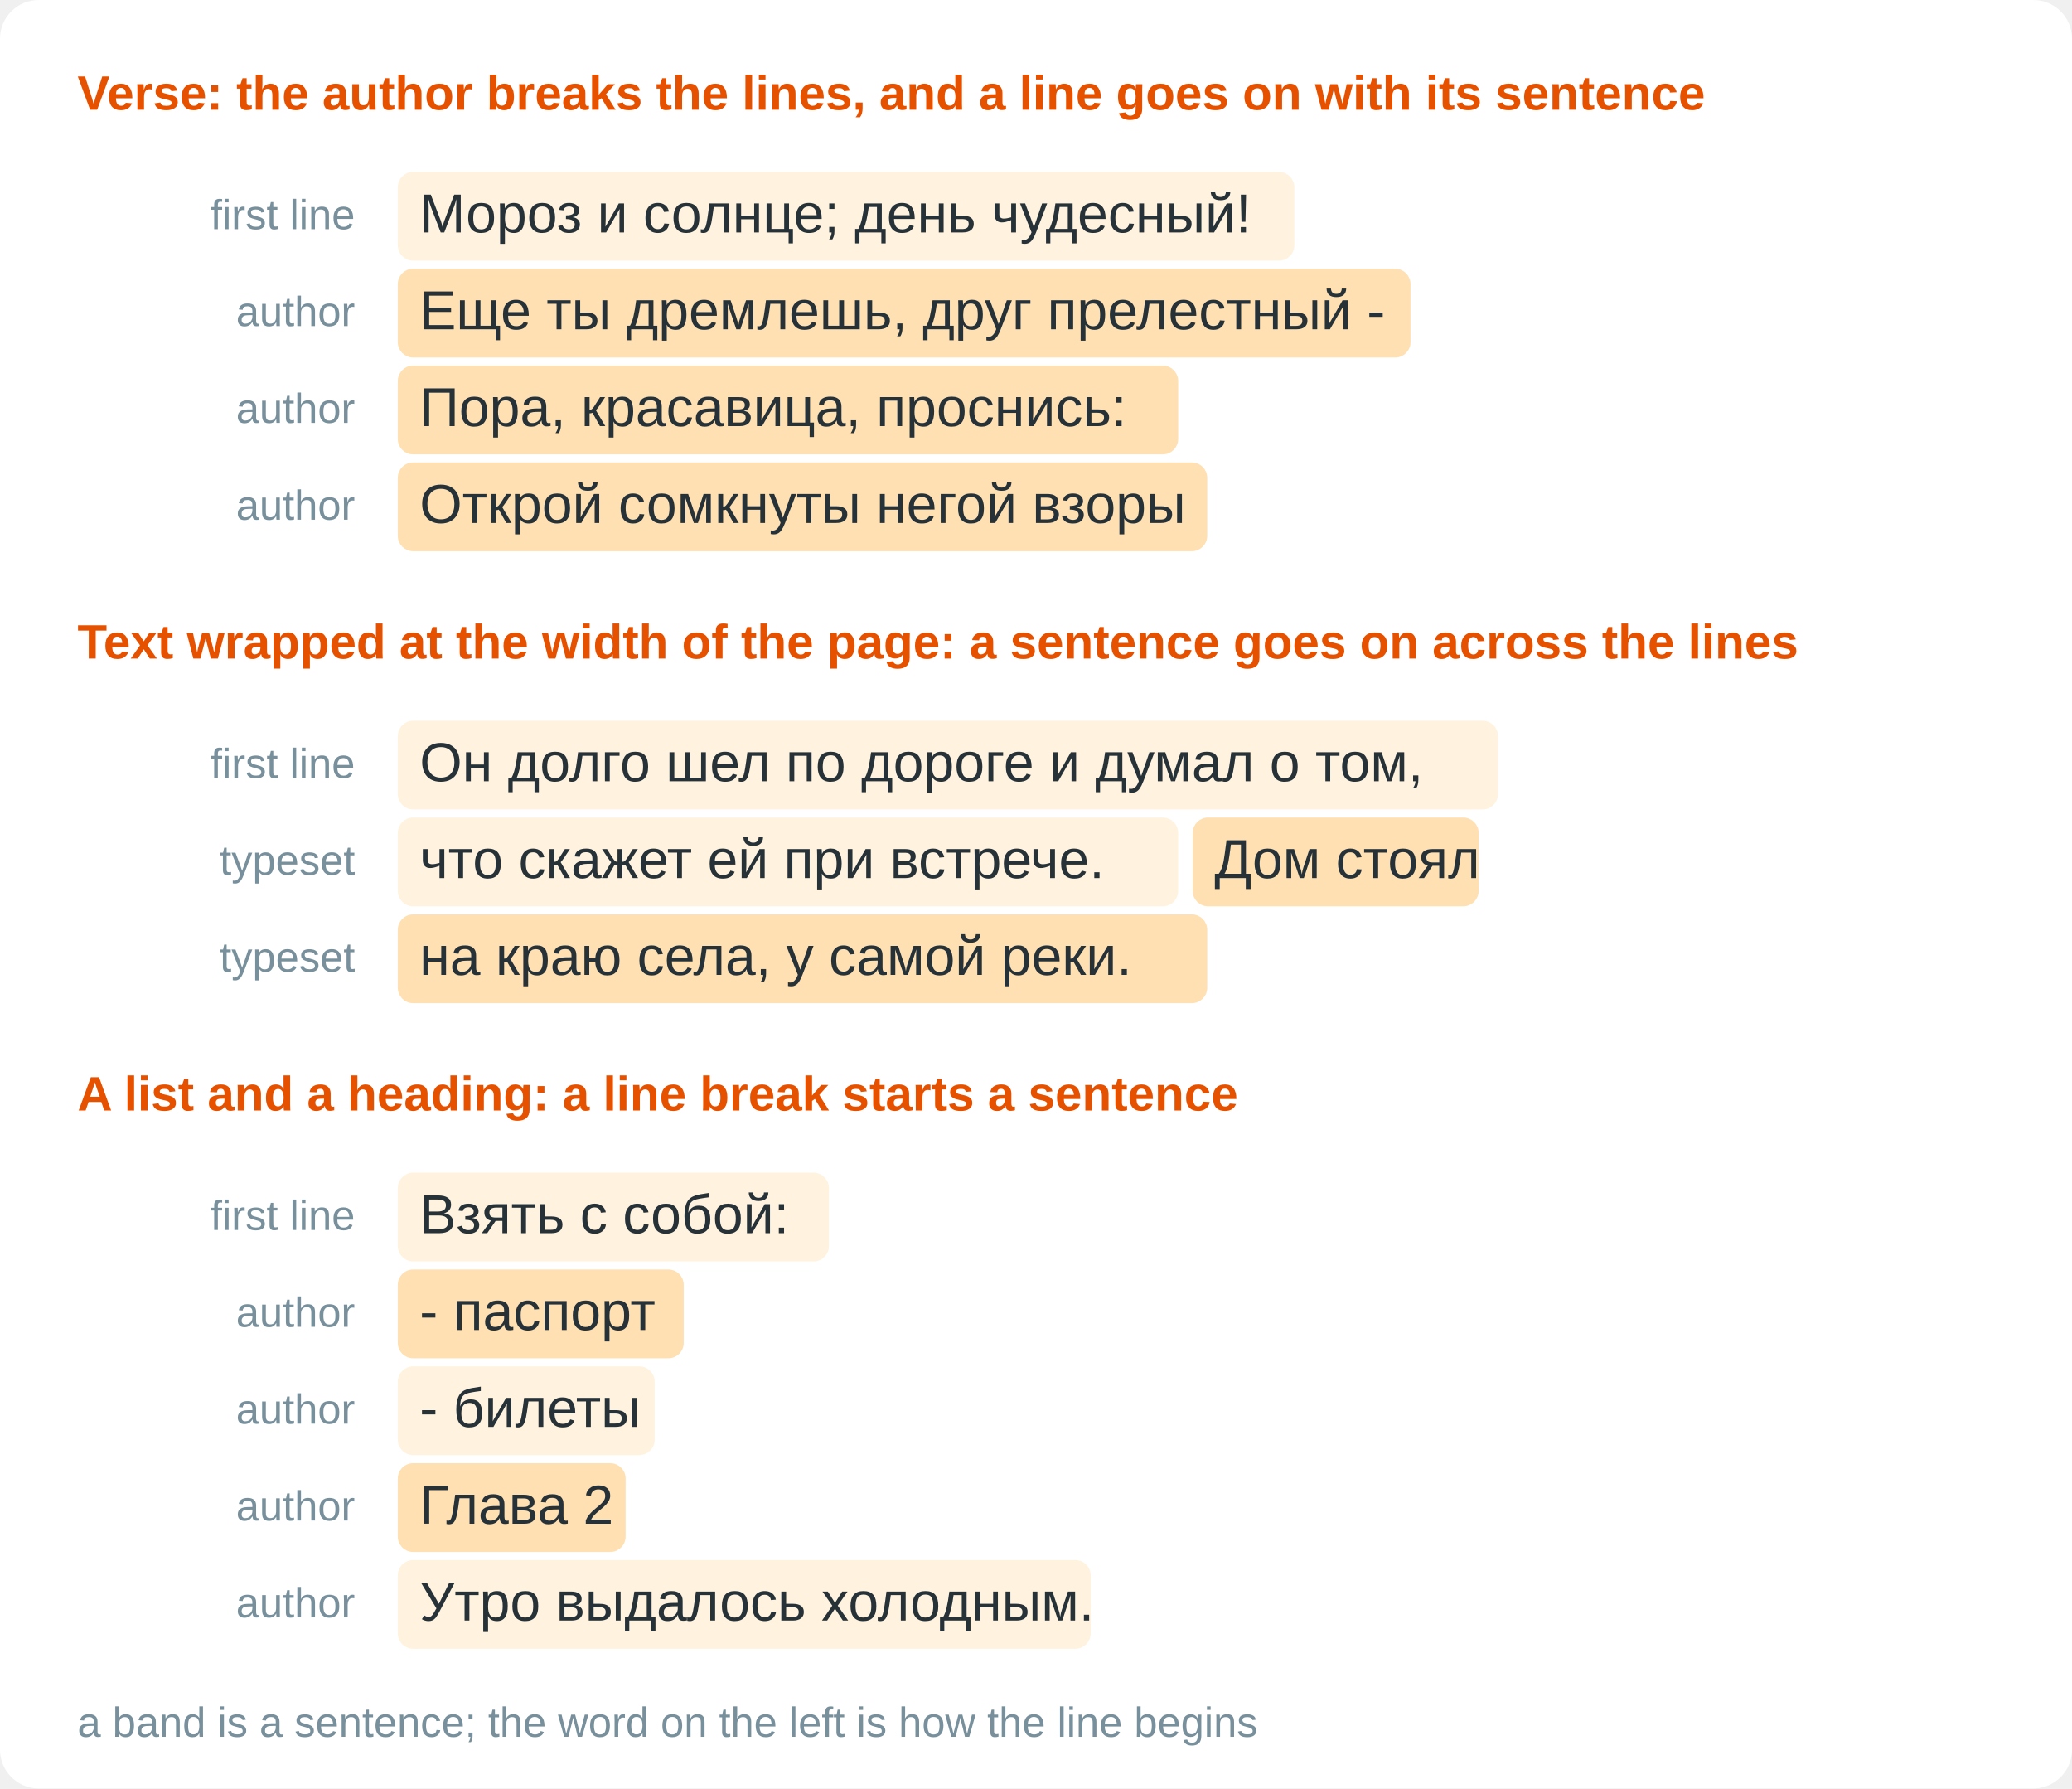
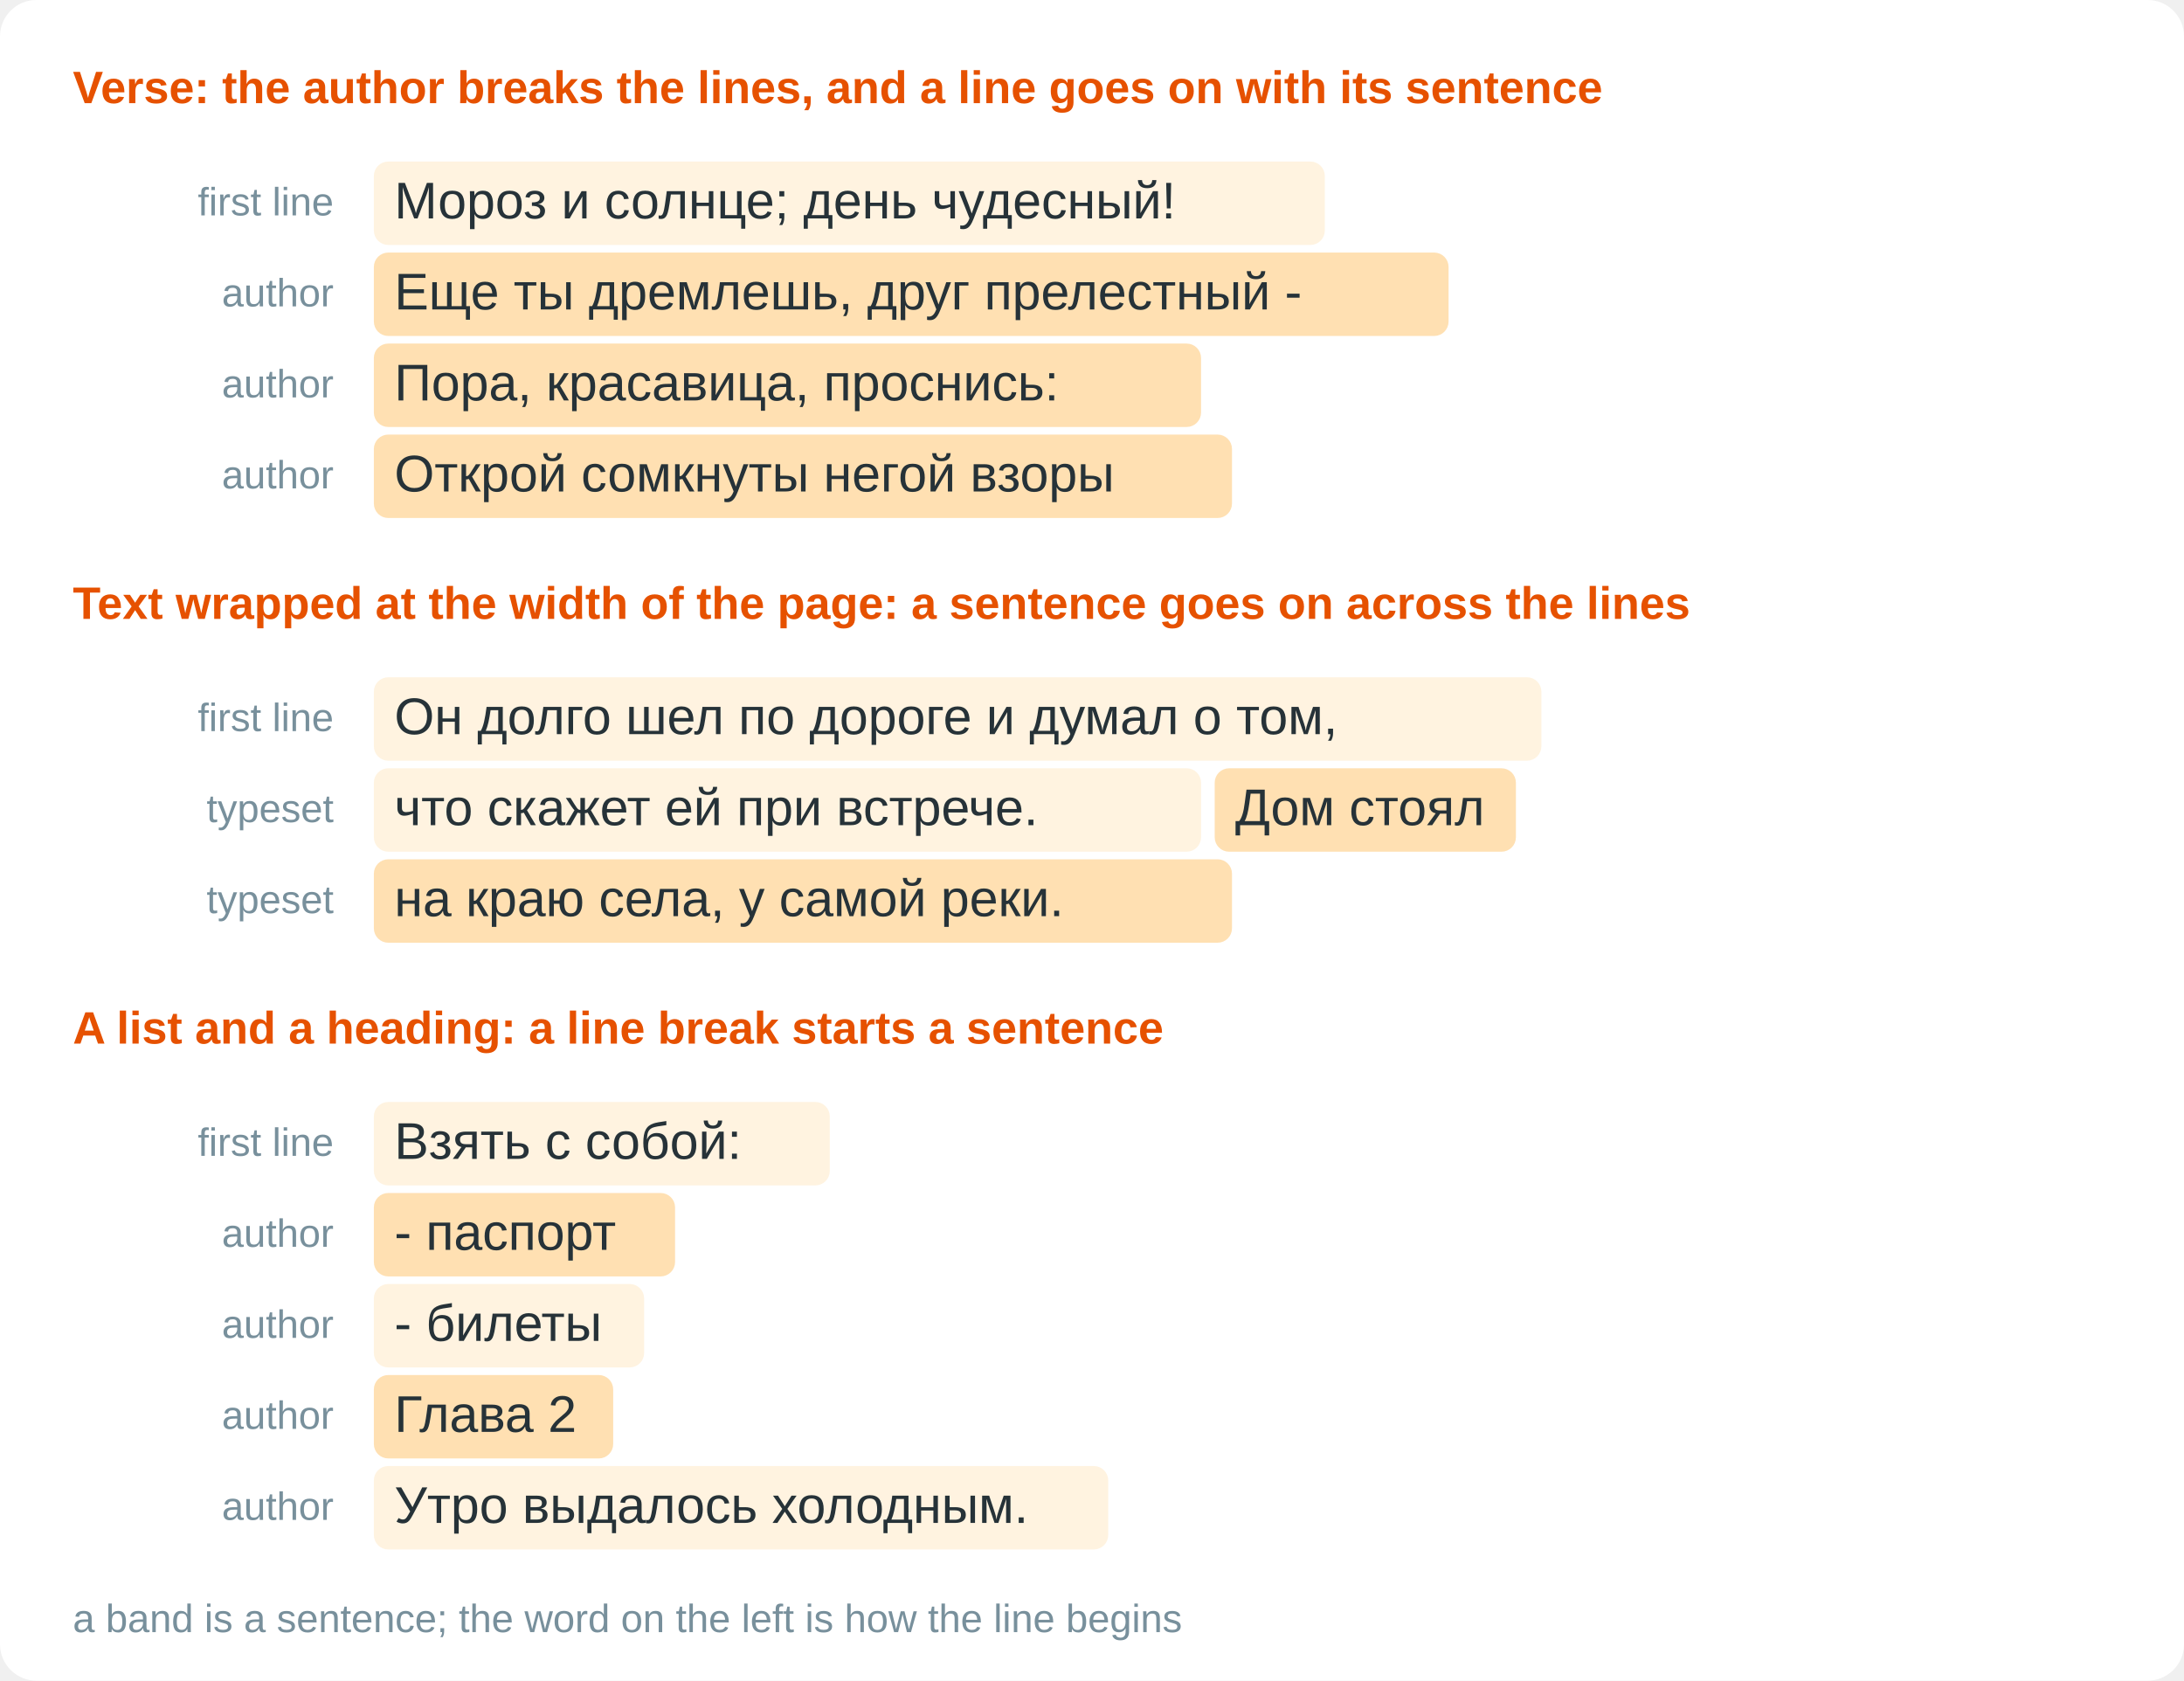
- <svg xmlns="http://www.w3.org/2000/svg" viewBox="0 0 642 554" width="642" height="554" font-family="PT Sans, Source Sans Pro, Arial, sans-serif" role="img">
-   <rect width="642" height="554" rx="12" fill="white" />
+ <svg xmlns="http://www.w3.org/2000/svg" viewBox="0 0 720 554" width="720" height="554" font-family="PT Sans, Source Sans Pro, Arial, sans-serif" role="img">
+   <rect width="720" height="554" rx="12" fill="white" />
  <text x="24.0" y="34.0" font-size="15" fill="#e65100" font-weight="bold" text-anchor="start">Verse: the author breaks the lines, and a line goes on with its sentence</text>
  <text x="110.0" y="71.0" font-size="13" fill="#78909c" text-anchor="end">first line</text>
-   <rect x="124.0" y="54.0" width="276.3" height="26.0" rx="4" fill="#fff3e0" stroke="#fff3e0" stroke-width="1.5" />
+   <rect x="124.0" y="54.0" width="312.0" height="26.0" rx="4" fill="#fff3e0" stroke="#fff3e0" stroke-width="1.5" />
  <text x="130.0" y="72.0" font-size="17" fill="#263238" text-anchor="start">Мороз и солнце; день чудесный!</text>
  <text x="110.0" y="101.0" font-size="13" fill="#78909c" text-anchor="end">author</text>
-   <rect x="124.0" y="84.0" width="312.3" height="26.0" rx="4" fill="#ffe0b2" stroke="#ffe0b2" stroke-width="1.5" />
+   <rect x="124.0" y="84.0" width="352.8" height="26.0" rx="4" fill="#ffe0b2" stroke="#ffe0b2" stroke-width="1.5" />
  <text x="130.0" y="102.0" font-size="17" fill="#263238" text-anchor="start">Еще ты дремлешь, друг прелестный -</text>
  <text x="110.0" y="131.0" font-size="13" fill="#78909c" text-anchor="end">author</text>
-   <rect x="124.0" y="114.0" width="240.3" height="26.0" rx="4" fill="#ffe0b2" stroke="#ffe0b2" stroke-width="1.5" />
+   <rect x="124.0" y="114.0" width="271.2" height="26.0" rx="4" fill="#ffe0b2" stroke="#ffe0b2" stroke-width="1.5" />
  <text x="130.0" y="132.0" font-size="17" fill="#263238" text-anchor="start">Пора, красавица, проснись:</text>
  <text x="110.0" y="161.0" font-size="13" fill="#78909c" text-anchor="end">author</text>
-   <rect x="124.0" y="144.0" width="249.3" height="26.0" rx="4" fill="#ffe0b2" stroke="#ffe0b2" stroke-width="1.5" />
+   <rect x="124.0" y="144.0" width="281.4" height="26.0" rx="4" fill="#ffe0b2" stroke="#ffe0b2" stroke-width="1.5" />
  <text x="130.0" y="162.0" font-size="17" fill="#263238" text-anchor="start">Открой сомкнуты негой взоры</text>
  <text x="24.0" y="204.0" font-size="15" fill="#e65100" font-weight="bold" text-anchor="start">Text wrapped at the width of the page: a sentence goes on across the lines</text>
  <text x="110.0" y="241.0" font-size="13" fill="#78909c" text-anchor="end">first line</text>
-   <rect x="124.0" y="224.0" width="339.4" height="26.0" rx="4" fill="#fff3e0" stroke="#fff3e0" stroke-width="1.5" />
+   <rect x="124.0" y="224.0" width="383.4" height="26.0" rx="4" fill="#fff3e0" stroke="#fff3e0" stroke-width="1.5" />
  <text x="130.0" y="242.0" font-size="17" fill="#263238" text-anchor="start">Он долго шел по дороге и думал о том,</text>
  <text x="110.0" y="271.0" font-size="13" fill="#78909c" text-anchor="end">typeset</text>
-   <rect x="124.0" y="254.0" width="240.3" height="26.0" rx="4" fill="#fff3e0" stroke="#fff3e0" stroke-width="1.5" />
+   <rect x="124.0" y="254.0" width="271.2" height="26.0" rx="4" fill="#fff3e0" stroke="#fff3e0" stroke-width="1.5" />
  <text x="130.0" y="272.0" font-size="17" fill="#263238" text-anchor="start">что скажет ей при встрече.</text>
-   <rect x="370.3" y="254.0" width="87.1" height="26.0" rx="4" fill="#ffe0b2" stroke="#ffe0b2" stroke-width="1.5" />
-   <text x="376.3" y="272.0" font-size="17" fill="#263238" text-anchor="start">Дом стоял</text>
+   <rect x="401.2" y="254.0" width="97.8" height="26.0" rx="4" fill="#ffe0b2" stroke="#ffe0b2" stroke-width="1.5" />
+   <text x="407.2" y="272.0" font-size="17" fill="#263238" text-anchor="start">Дом стоял</text>
  <text x="110.0" y="301.0" font-size="13" fill="#78909c" text-anchor="end">typeset</text>
-   <rect x="124.0" y="284.0" width="249.3" height="26.0" rx="4" fill="#ffe0b2" stroke="#ffe0b2" stroke-width="1.5" />
+   <rect x="124.0" y="284.0" width="281.4" height="26.0" rx="4" fill="#ffe0b2" stroke="#ffe0b2" stroke-width="1.5" />
  <text x="130.0" y="302.0" font-size="17" fill="#263238" text-anchor="start">на краю села, у самой реки.</text>
  <text x="24.0" y="344.0" font-size="15" fill="#e65100" font-weight="bold" text-anchor="start">A list and a heading: a line break starts a sentence</text>
  <text x="110.0" y="381.0" font-size="13" fill="#78909c" text-anchor="end">first line</text>
-   <rect x="124.0" y="364.0" width="132.1" height="26.0" rx="4" fill="#fff3e0" stroke="#fff3e0" stroke-width="1.5" />
+   <rect x="124.0" y="364.0" width="148.8" height="26.0" rx="4" fill="#fff3e0" stroke="#fff3e0" stroke-width="1.5" />
  <text x="130.0" y="382.0" font-size="17" fill="#263238" text-anchor="start">Взять с собой:</text>
  <text x="110.0" y="411.0" font-size="13" fill="#78909c" text-anchor="end">author</text>
-   <rect x="124.0" y="394.0" width="87.1" height="26.0" rx="4" fill="#ffe0b2" stroke="#ffe0b2" stroke-width="1.5" />
+   <rect x="124.0" y="394.0" width="97.8" height="26.0" rx="4" fill="#ffe0b2" stroke="#ffe0b2" stroke-width="1.5" />
  <text x="130.0" y="412.0" font-size="17" fill="#263238" text-anchor="start">- паспорт</text>
  <text x="110.0" y="441.0" font-size="13" fill="#78909c" text-anchor="end">author</text>
-   <rect x="124.0" y="424.0" width="78.1" height="26.0" rx="4" fill="#fff3e0" stroke="#fff3e0" stroke-width="1.5" />
+   <rect x="124.0" y="424.0" width="87.6" height="26.0" rx="4" fill="#fff3e0" stroke="#fff3e0" stroke-width="1.5" />
  <text x="130.0" y="442.0" font-size="17" fill="#263238" text-anchor="start">- билеты</text>
  <text x="110.0" y="471.0" font-size="13" fill="#78909c" text-anchor="end">author</text>
-   <rect x="124.0" y="454.0" width="69.1" height="26.0" rx="4" fill="#ffe0b2" stroke="#ffe0b2" stroke-width="1.5" />
+   <rect x="124.0" y="454.0" width="77.4" height="26.0" rx="4" fill="#ffe0b2" stroke="#ffe0b2" stroke-width="1.5" />
  <text x="130.0" y="472.0" font-size="17" fill="#263238" text-anchor="start">Глава 2</text>
  <text x="110.0" y="501.0" font-size="13" fill="#78909c" text-anchor="end">author</text>
-   <rect x="124.0" y="484.0" width="213.2" height="26.0" rx="4" fill="#fff3e0" stroke="#fff3e0" stroke-width="1.5" />
+   <rect x="124.0" y="484.0" width="240.6" height="26.0" rx="4" fill="#fff3e0" stroke="#fff3e0" stroke-width="1.5" />
  <text x="130.0" y="502.0" font-size="17" fill="#263238" text-anchor="start">Утро выдалось холодным.</text>
  <text x="24.0" y="538.0" font-size="13" fill="#78909c" text-anchor="start">a band is a sentence; the word on the left is how the line begins</text>
</svg>
